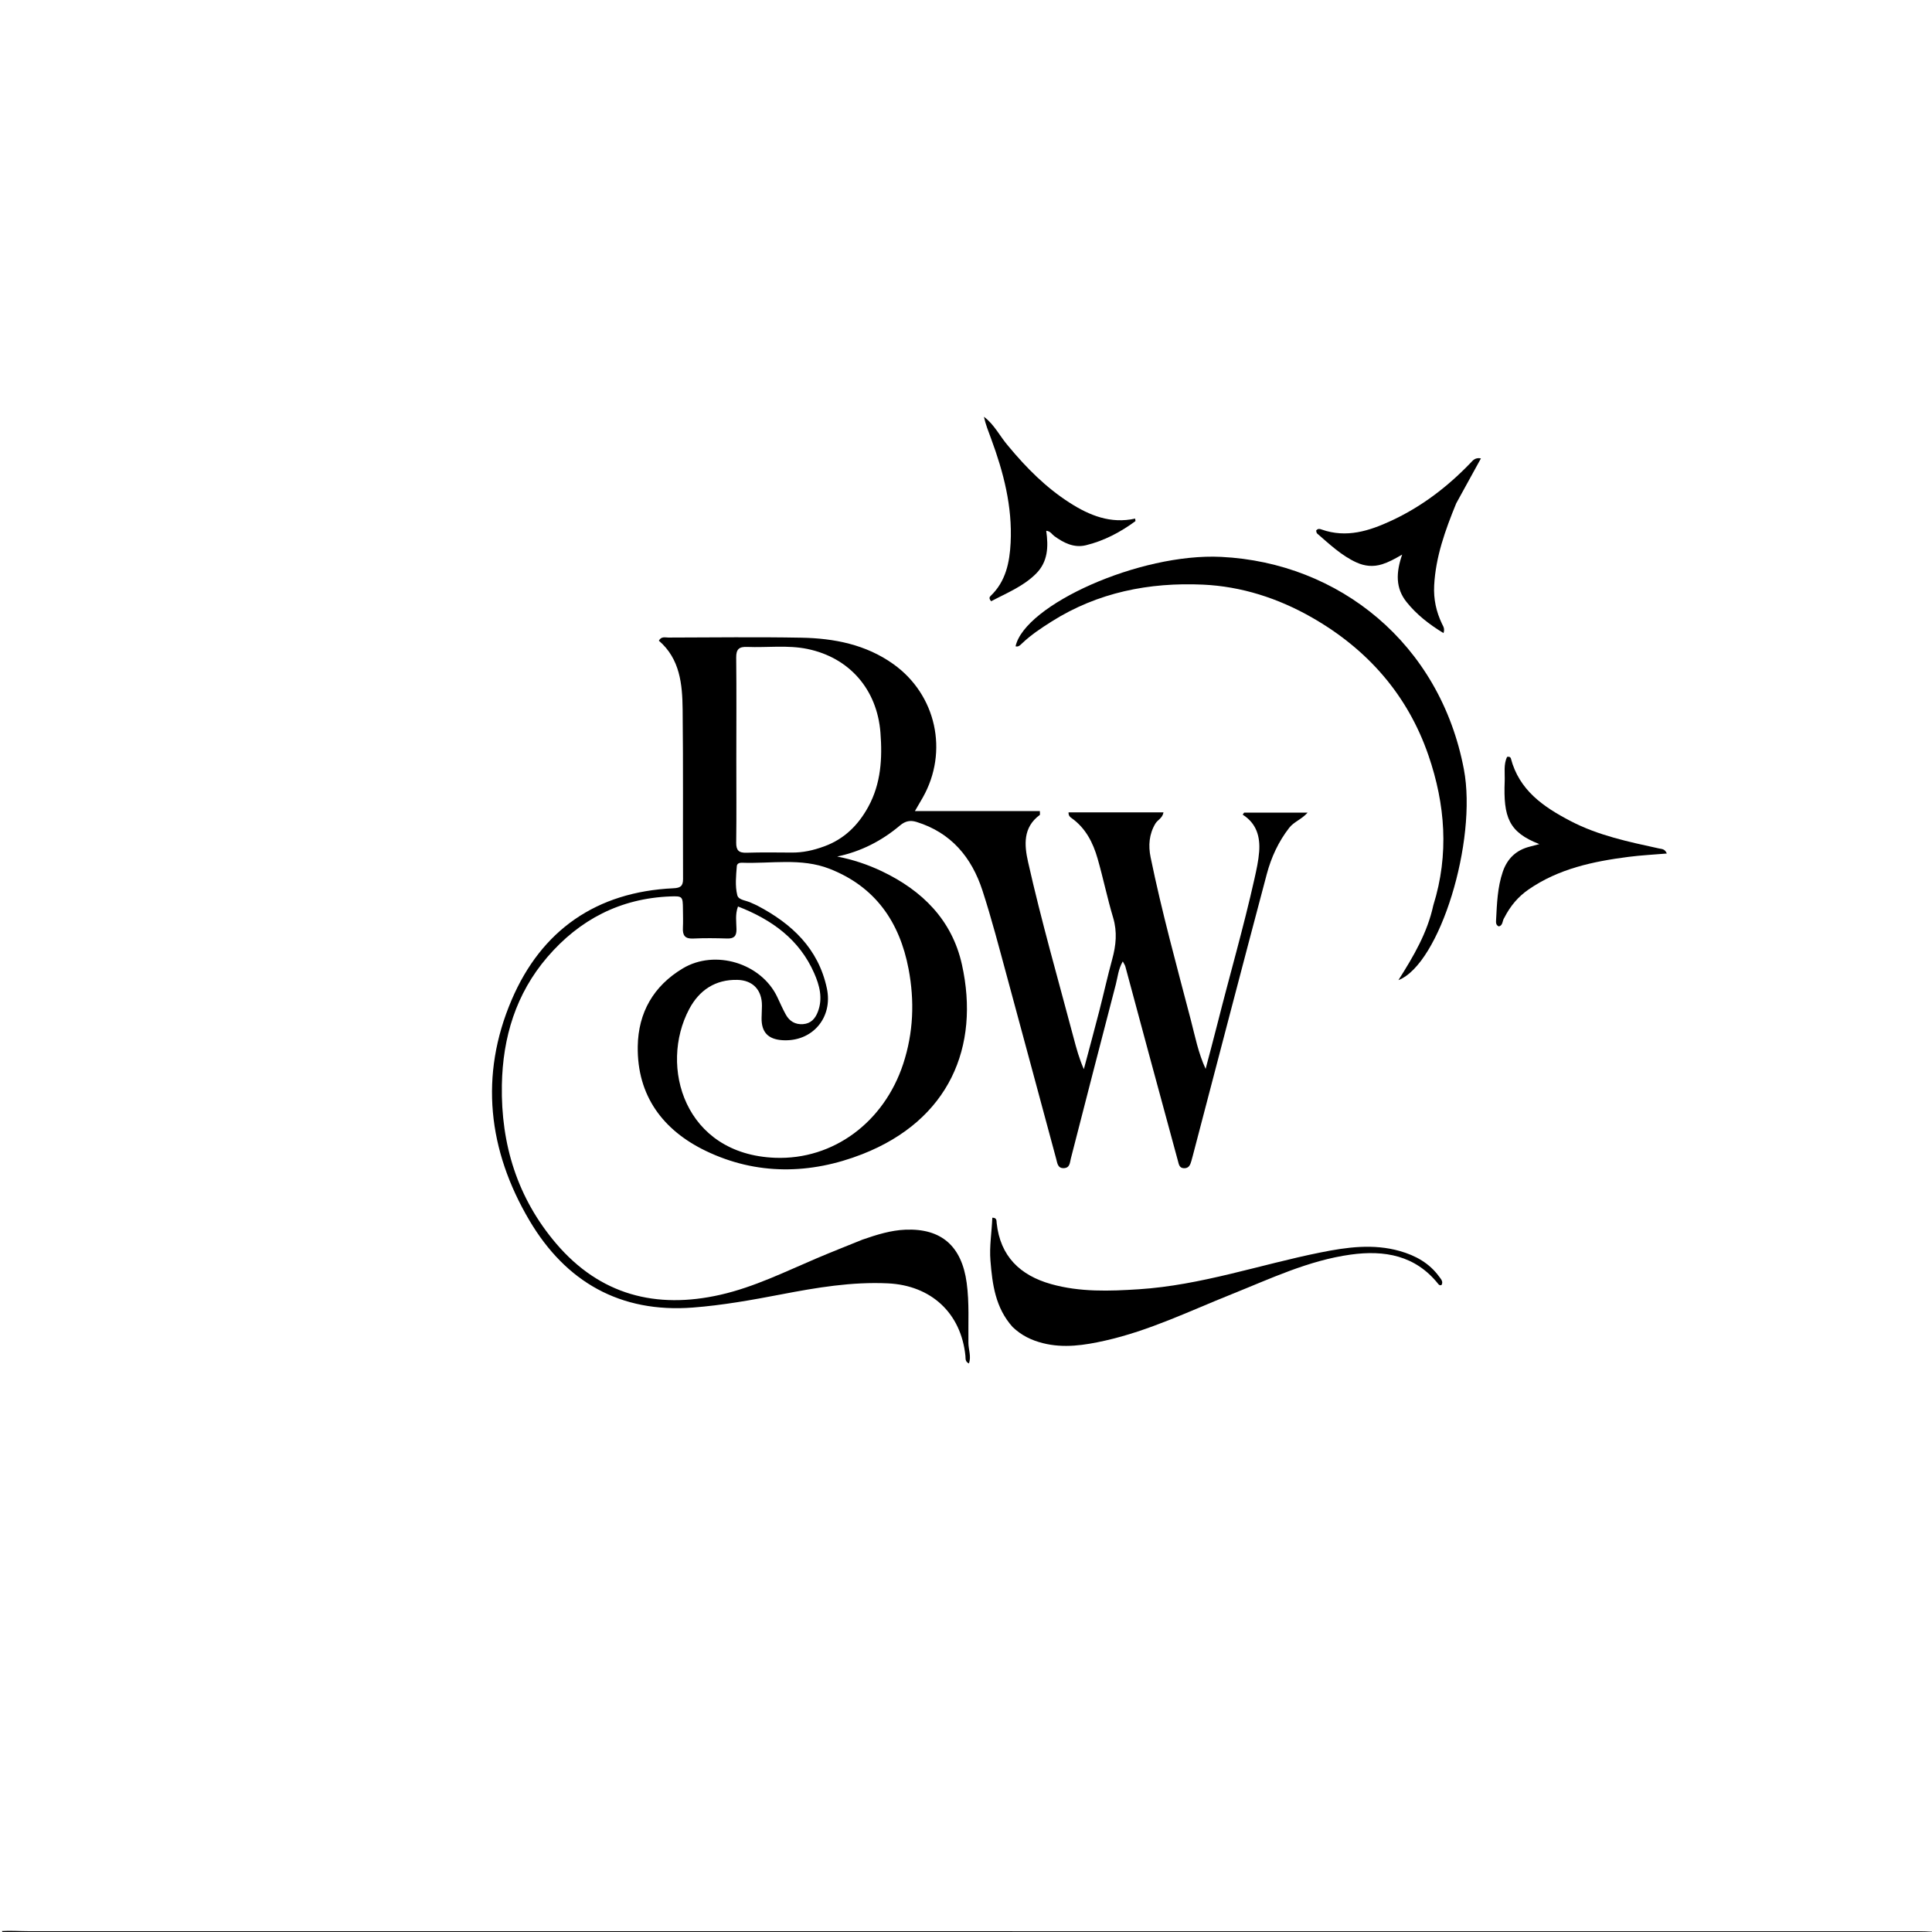
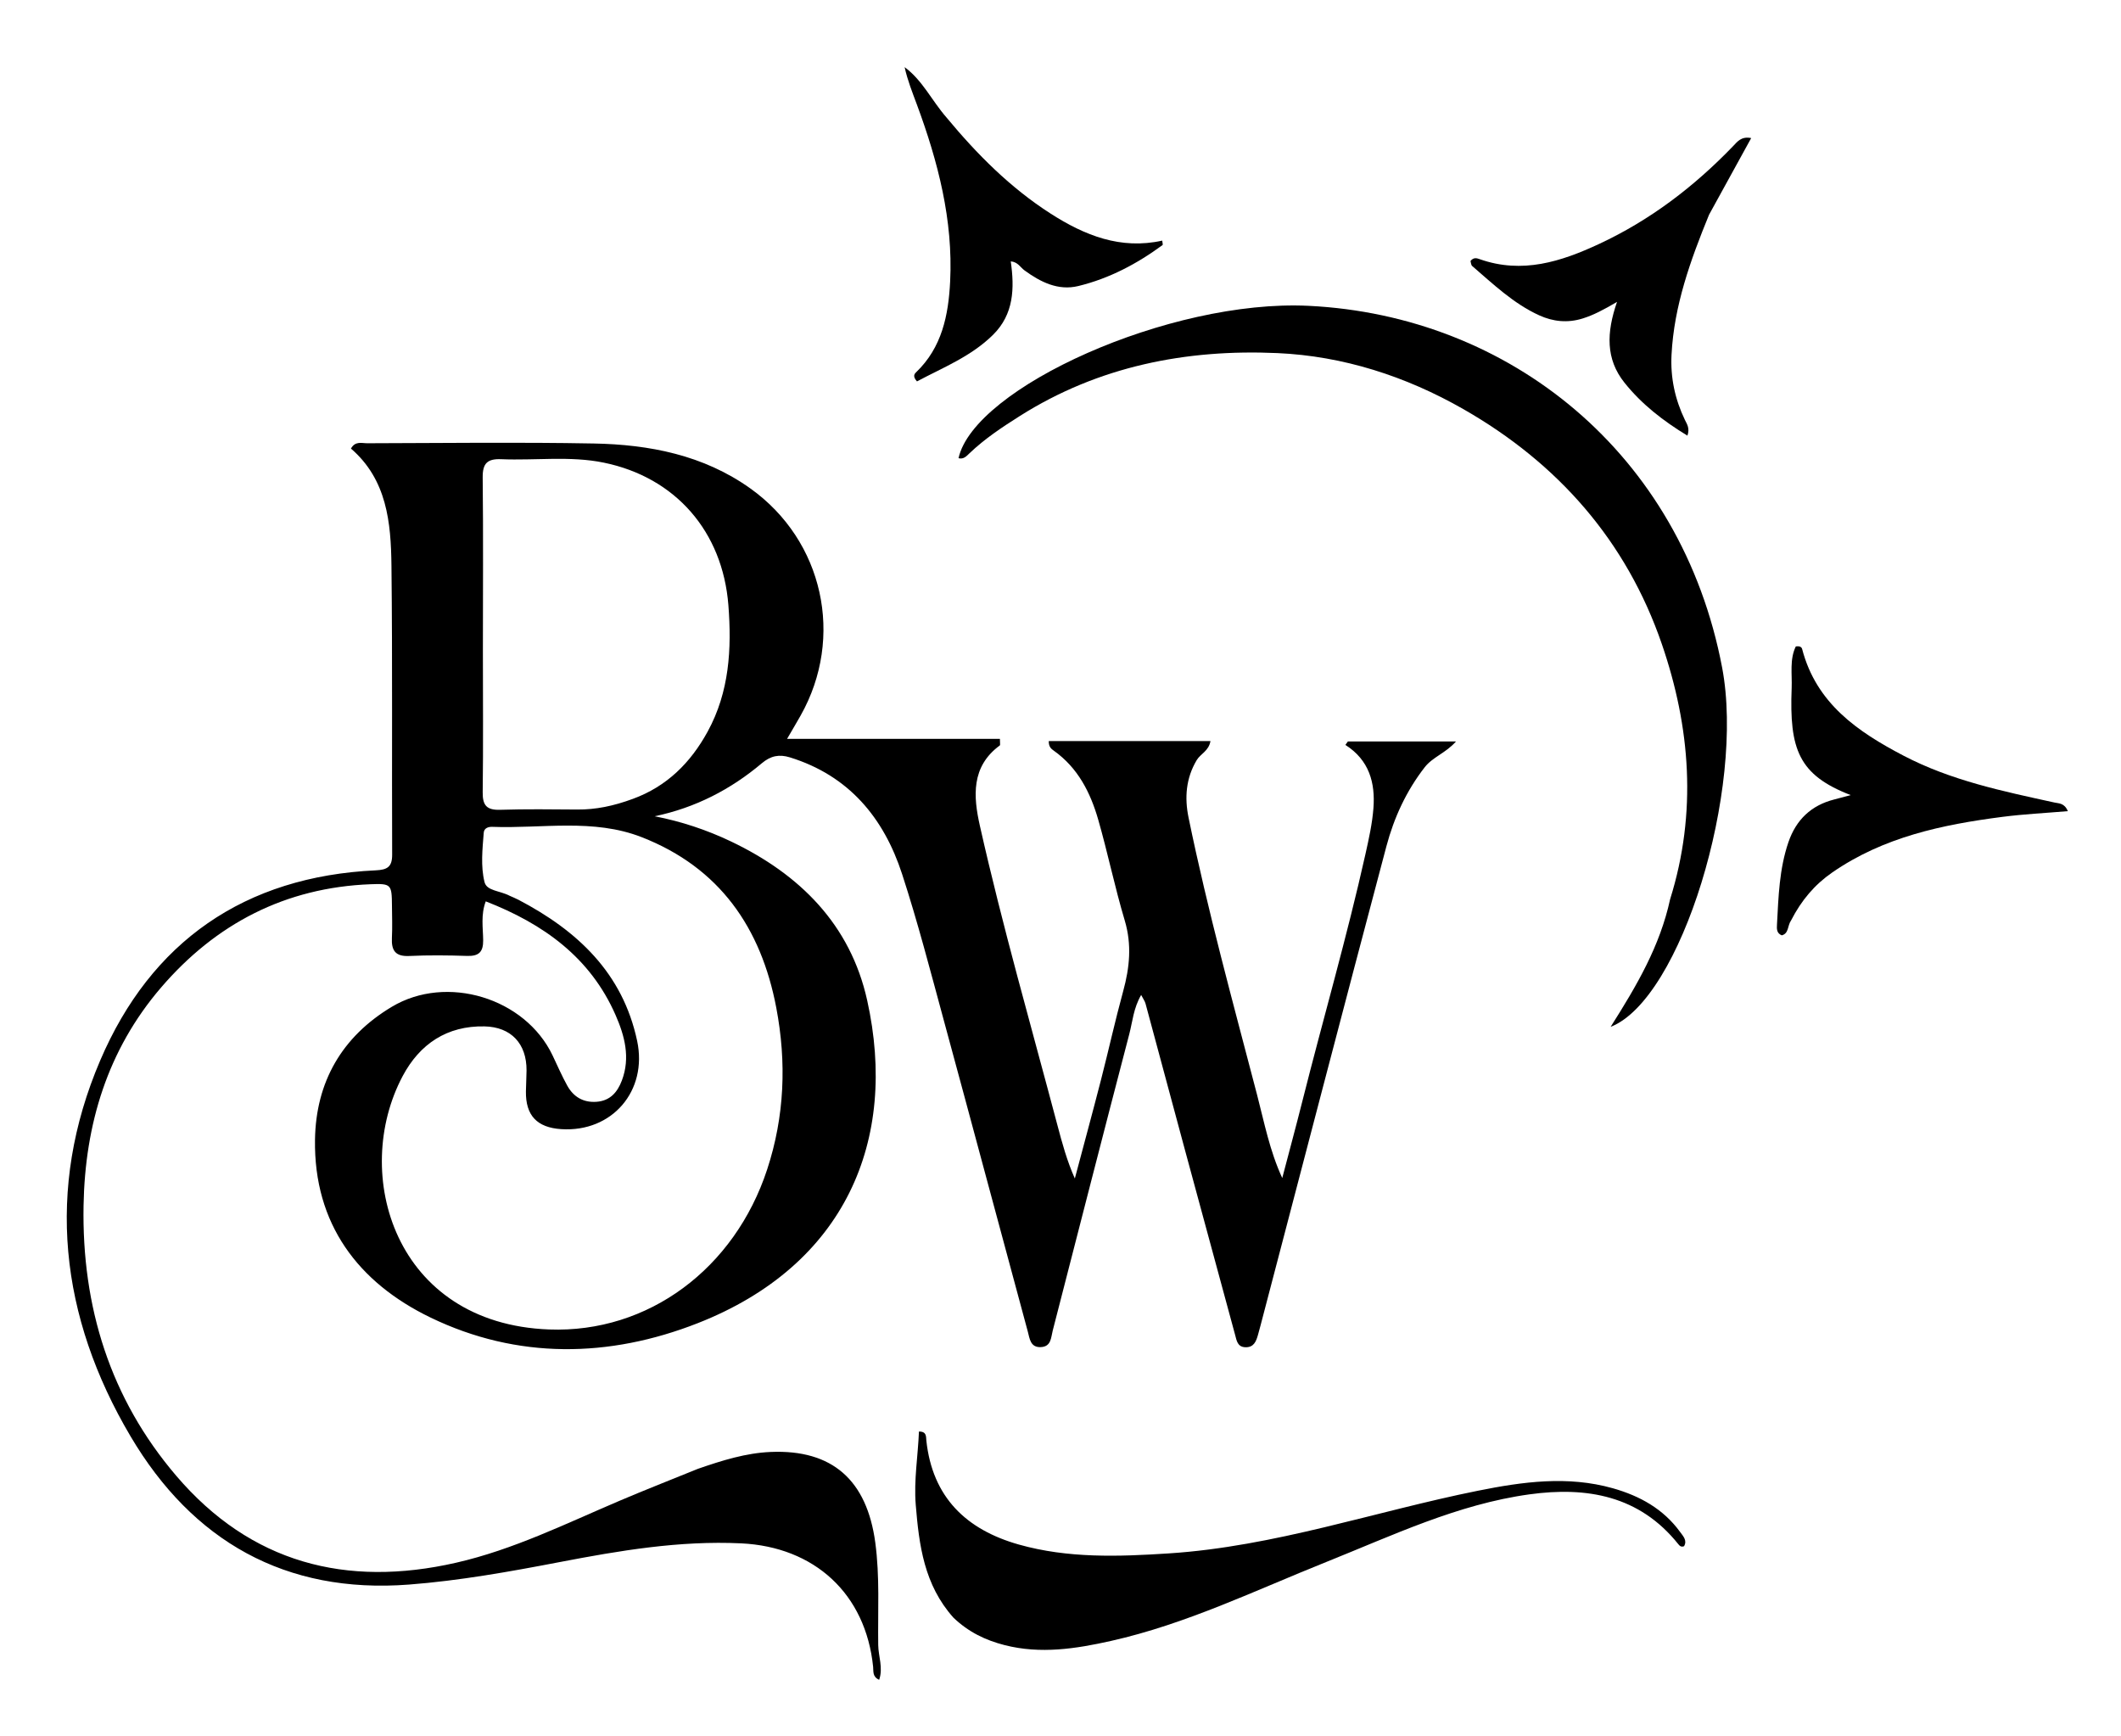
- <svg xmlns="http://www.w3.org/2000/svg" version="1.1" id="Layer_1" x="0px" y="0px" width="100%" viewBox="0 0 1024 1024" enable-background="new 0 0 1024 1024" xml:space="preserve">
-   <path fill="#000000" opacity="1" stroke="none" d=" M1,1023.5   C5.643,1023.203 10.287,1023.583 14.93,1023.583   C348.985,1023.614 683.039,1023.614 1017.094,1023.624   C1019.424,1023.624 1021.755,1023.719 1024.543,1023.885   C1024.782,1024.308 1025.506,1025.043 1024.5,1025.01   C1023.168,1024.968 1021.833,1025 1020.5,1025   C682.167,1025 343.833,1025.002 5.5,1024.938   C4.037,1024.938 2.109,1026.092 1,1023.5  z" />
+ <svg xmlns="http://www.w3.org/2000/svg" version="1.1" id="Layer_1" x="0px" y="0px" width="100%" viewBox="240 200 660 540" enable-background="new 0 0 1024 1024" xml:space="preserve">
  <path fill="#000000" opacity="1" stroke="none" d=" M457.163,657.018   C464.784,654.375 472.133,652.09 479.835,651.765   C499.023,650.953 509.737,660.562 512.359,679.911   C513.802,690.556 513.13,701.194 513.278,711.833   C513.327,715.357 514.858,718.917 513.574,722.661   C511.429,721.708 511.837,720.025 511.696,718.643   C509.382,695.884 493.457,681.282 470.591,680.201   C451.432,679.295 432.781,682.457 414.147,686.032   C398.609,689.013 383.007,691.819 367.262,693.028   C328.806,695.982 299.895,679.487 280.625,646.9   C258.646,609.731 254.067,569.971 271.176,529.962   C286.981,493.006 316.111,472.686 356.963,470.797   C360.507,470.633 362.043,469.727 362.028,465.95   C361.91,435.954 362.149,405.955 361.81,375.963   C361.658,362.578 360.398,349.215 349.208,339.571   C350.545,337.15 352.592,337.919 354.254,337.915   C377.751,337.863 401.255,337.553 424.744,337.99   C442.1,338.313 458.911,341.586 473.47,351.961   C496.233,368.184 502.851,398.32 489.127,422.645   C487.995,424.652 486.815,426.631 484.916,429.898   C507.677,429.898 529.43,429.898 551.148,429.898   C551.148,431.318 551.28,431.816 551.129,431.927   C542.116,438.526 542.877,447.878 544.909,456.912   C551.953,488.238 560.833,519.102 569.052,550.133   C570.518,555.668 572.015,561.196 574.461,566.68   C577.179,556.456 579.959,546.248 582.597,536.003   C584.962,526.82 586.997,517.549 589.501,508.405   C591.518,501.045 592.24,493.916 589.983,486.375   C586.887,476.03 584.719,465.41 581.738,455.027   C579.315,446.587 575.408,438.893 567.942,433.587   C567.147,433.022 566.301,432.398 566.349,430.58   C583.053,430.58 599.772,430.58 616.667,430.58   C616.137,433.672 613.561,434.535 612.38,436.512   C609.014,442.148 608.576,448.207 609.846,454.386   C615.813,483.409 623.681,511.966 631.162,540.617   C633.414,549.243 635.078,558.035 639.004,566.533   C641.101,558.538 643.263,550.56 645.282,542.545   C651.745,516.898 659.15,491.49 664.911,465.665   C665.96,460.964 667.018,456.206 667.379,451.422   C667.969,443.608 666.098,436.512 658.648,431.774   C658.907,431.414 659.167,431.055 659.427,430.696   C670.373,430.696 681.319,430.696 693.077,430.696   C689.858,434.334 685.825,435.524 683.33,438.73   C677.593,446.104 673.769,454.445 671.414,463.309   C658.214,513.002 645.262,562.76 632.224,612.495   C631.97,613.461 631.709,614.425 631.436,615.386   C630.865,617.391 630.143,619.256 627.547,619.184   C625.057,619.116 624.818,617.113 624.344,615.37   C619.148,596.263 613.954,577.155 608.788,558.04   C604.664,542.781 600.586,527.509 596.456,512.252   C596.254,511.505 595.752,510.839 595.098,509.571   C592.709,513.678 592.421,517.858 591.408,521.73   C583.368,552.468 575.506,583.253 567.578,614.02   C567.018,616.196 567.127,618.983 563.891,619.142   C560.593,619.304 560.406,616.455 559.832,614.339   C551.088,582.067 542.471,549.761 533.693,517.499   C529.547,502.258 525.594,486.939 520.702,471.933   C514.992,454.417 504.112,441.314 485.782,435.646   C482.486,434.627 479.834,435.142 477.063,437.479   C467.366,445.659 456.352,451.334 443.711,453.977   C452.01,455.577 459.932,458.221 467.476,461.818   C488.874,472.022 504.613,487.664 509.845,511.253   C519.492,554.752 503.098,593.668 457.083,611.71   C429.551,622.505 401.023,623.005 373.999,609.959   C351.443,599.07 337.61,580.798 338.02,554.577   C338.299,536.711 346.334,522.589 361.924,513.258   C378.99,503.043 403.41,510.47 411.945,528.383   C413.449,531.54 414.836,534.765 416.532,537.817   C418.466,541.297 421.531,543.111 425.617,542.816   C429.826,542.511 432.116,539.877 433.514,536.179   C436.203,529.07 434.375,522.272 431.547,515.825   C423.687,497.905 409.156,487.469 391.152,480.45   C389.574,484.671 390.307,488.664 390.35,492.53   C390.392,496.241 388.971,497.546 385.332,497.427   C379.339,497.232 373.325,497.164 367.339,497.448   C363.009,497.654 361.757,495.712 361.953,491.803   C362.119,488.478 361.995,485.138 361.968,481.806   C361.914,475.15 361.749,474.876 355.291,475.125   C328.789,476.146 307.142,487.418 290.093,507.291   C273.457,526.683 266.451,549.805 266,575.091   C265.439,606.597 274.271,635.075 294.827,659.166   C317.991,686.313 347.716,694.031 381.917,686.231   C399.728,682.169 416.066,674.075 432.757,666.97   C440.72,663.581 448.779,660.422 457.163,657.018  M398.628,478.731   C399.538,479.143 400.471,479.511 401.355,479.974   C419.646,489.561 433.752,502.69 438.26,523.853   C441.581,539.44 430.461,552.345 414.655,551.326   C407.089,550.838 403.544,547.062 403.653,539.568   C403.684,537.404 403.83,535.24 403.846,533.076   C403.907,524.753 399.064,519.533 390.78,519.355   C379.085,519.104 370.602,524.847 365.31,534.795   C349.156,565.165 362.762,611.853 410.868,613.655   C441.738,614.811 468.595,594.714 478.724,563.858   C484.154,547.314 484.782,530.528 481.561,513.566   C476.83,488.652 463.907,469.946 439.68,460.479   C424.602,454.588 408.707,457.851 393.163,457.265   C391.929,457.218 390.638,457.692 390.531,459.06   C390.126,464.203 389.537,469.487 390.773,474.455   C391.465,477.238 395.497,477.079 398.628,478.731  M436.976,448.547   C447.506,444.68 454.884,437.343 460.195,427.646   C466.971,415.275 467.711,401.876 466.654,388.301   C464.871,365.402 450.211,348.533 427.897,343.95   C417.402,341.795 406.625,343.32 395.988,342.878   C391.695,342.7 390.15,344.118 390.2,348.568   C390.404,366.558 390.268,384.552 390.266,402.544   C390.264,417.205 390.397,431.867 390.203,446.525   C390.147,450.68 391.539,452.092 395.656,451.963   C403.645,451.714 411.648,451.819 419.644,451.88   C425.388,451.923 430.886,450.793 436.976,448.547  z" />
  <path fill="#000000" opacity="1" stroke="none" d=" M759.689,479.825   C768.155,452.781 765.976,426.17 757.129,400.418   C746.119,368.37 724.846,344.143 695.36,327.295   C677.424,317.046 657.936,310.779 637.514,309.862   C609.151,308.589 581.847,313.933 557.313,329.456   C551.822,332.93 546.419,336.51 541.693,341.021   C540.776,341.896 539.839,343.003 538.268,342.56   C543.092,320.656 603.938,293.045 647.212,295.158   C709.696,298.207 763.235,341.018 775.887,407.739   C783.068,445.607 763.129,510.955 741.19,519.494   C749.376,506.583 756.548,494.311 759.689,479.825  z" />
  <path fill="#000000" opacity="1" stroke="none" d=" M536.68,703.317   C527.543,693.11 525.979,680.721 524.957,668.206   C524.333,660.579 525.656,653.027 525.951,645.413   C528.415,645.381 528.129,647.039 528.253,648.205   C530.138,665.878 540.689,675.965 557.062,680.581   C572.352,684.891 588.003,684.347 603.672,683.331   C636.636,681.196 667.798,670.287 699.873,663.836   C713.772,661.041 727.811,659.08 741.889,663.066   C750.274,665.44 757.603,669.487 762.823,676.69   C763.722,677.931 765.09,679.275 764.036,681.087   C763.172,681.449 762.675,680.997 762.26,680.477   C750.15,665.32 733.764,662.496 715.902,664.961   C693.554,668.044 673.332,677.742 652.649,686.018   C630.585,694.848 609.099,705.32 585.725,710.56   C574.803,713.008 563.818,714.72 552.632,711.872   C546.694,710.359 541.384,707.823 536.68,703.317  z" />
  <path fill="#000000" opacity="1" stroke="none" d=" M797.362,486.338   C796.154,488.032 796.696,490.439 794.444,491.025   C792.775,490.361 792.885,488.914 792.953,487.63   C793.412,479.001 793.67,470.339 796.511,462.039   C798.903,455.049 803.609,450.551 810.815,448.736   C812.341,448.352 813.857,447.932 815.893,447.392   C799.652,441.113 796.776,433.132 797.52,414.054   C797.688,409.739 796.842,405.155 798.801,401.143   C799.955,400.944 800.606,401.28 800.778,401.938   C805.192,418.836 817.974,427.626 832.361,435.14   C847.173,442.876 863.26,446.189 879.331,449.707   C880.72,450.011 882.403,449.843 883.456,452.384   C876.502,452.975 869.781,453.302 863.128,454.159   C844.389,456.572 826.092,460.429 810.136,471.47   C804.66,475.259 800.541,480.138 797.362,486.338  z" />
  <path fill="#000000" opacity="1" stroke="none" d=" M771.812,266.812   C765.986,281.061 760.926,295.116 760.138,310.351   C759.766,317.53 761.212,324.219 764.294,330.646   C764.911,331.933 765.898,333.21 765.08,335.548   C757.565,330.975 750.875,325.81 745.483,319.055   C739.643,311.739 739.859,303.515 743.178,293.932   C738.929,296.416 735.893,298.016 732.567,299.067   C727.823,300.566 723.292,300.086 718.958,298.111   C710.972,294.47 704.68,288.425 698.125,282.788   C697.724,282.442 697.719,281.636 697.582,281.208   C698.591,279.945 699.629,280.351 700.52,280.664   C713.688,285.286 725.747,281.423 737.608,275.9   C753.503,268.499 767.167,258.059 779.284,245.479   C780.59,244.122 781.82,242.339 784.925,242.96   C780.52,250.974 776.258,258.729 771.812,266.812  z" />
  <path fill="#000000" opacity="1" stroke="none" d=" M534.488,236.509   C544.111,248.121 554.443,258.451 566.914,266.454   C577.521,273.261 588.726,277.737 601.652,274.866   C601.729,275.643 601.899,276.139 601.771,276.233   C593.809,282.098 585.138,286.669 575.531,289   C569.28,290.517 563.798,287.778 558.791,284.123   C557.505,283.184 556.718,281.489 554.521,281.326   C555.719,289.733 555.481,297.767 549.024,304.158   C542.182,310.93 533.406,314.365 525.34,318.67   C524.014,317.181 524.452,316.425 525.052,315.85   C533.117,308.13 535.138,298.076 535.659,287.601   C536.611,268.459 531.891,250.32 525.322,232.561   C523.916,228.763 522.401,225.005 521.494,220.891   C527.063,224.991 529.909,231.248 534.488,236.509  z" />
</svg>
